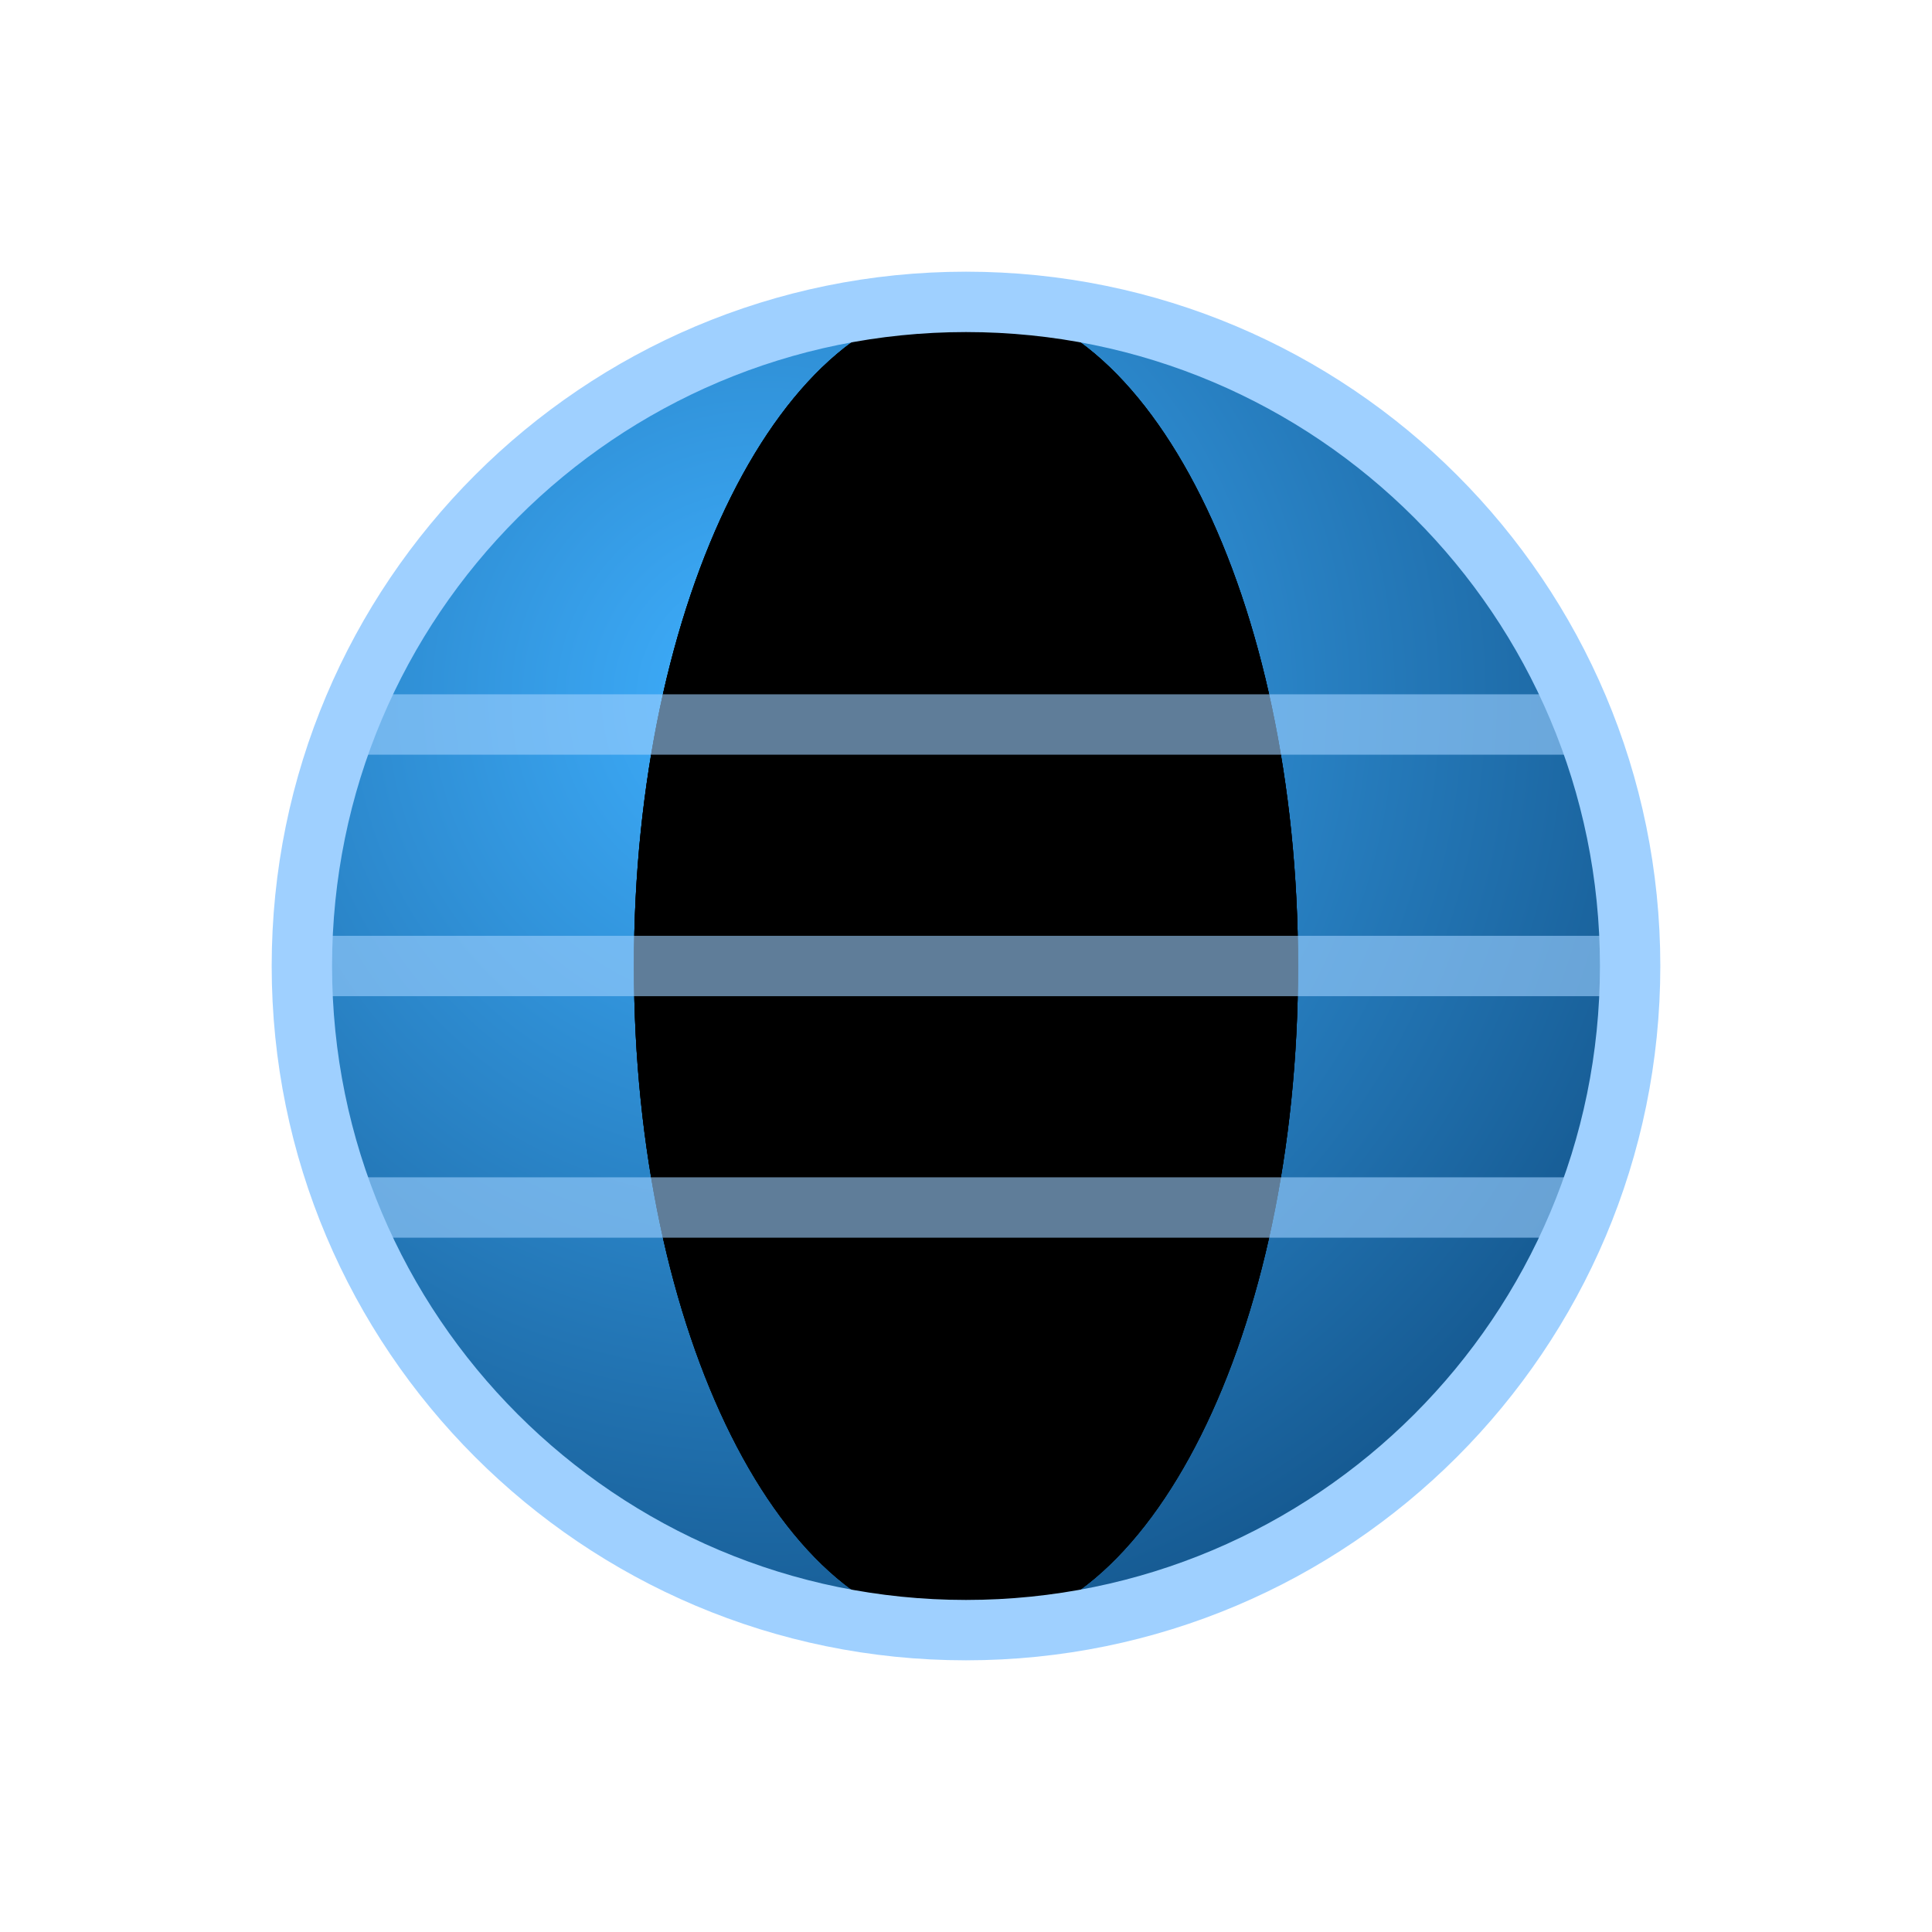
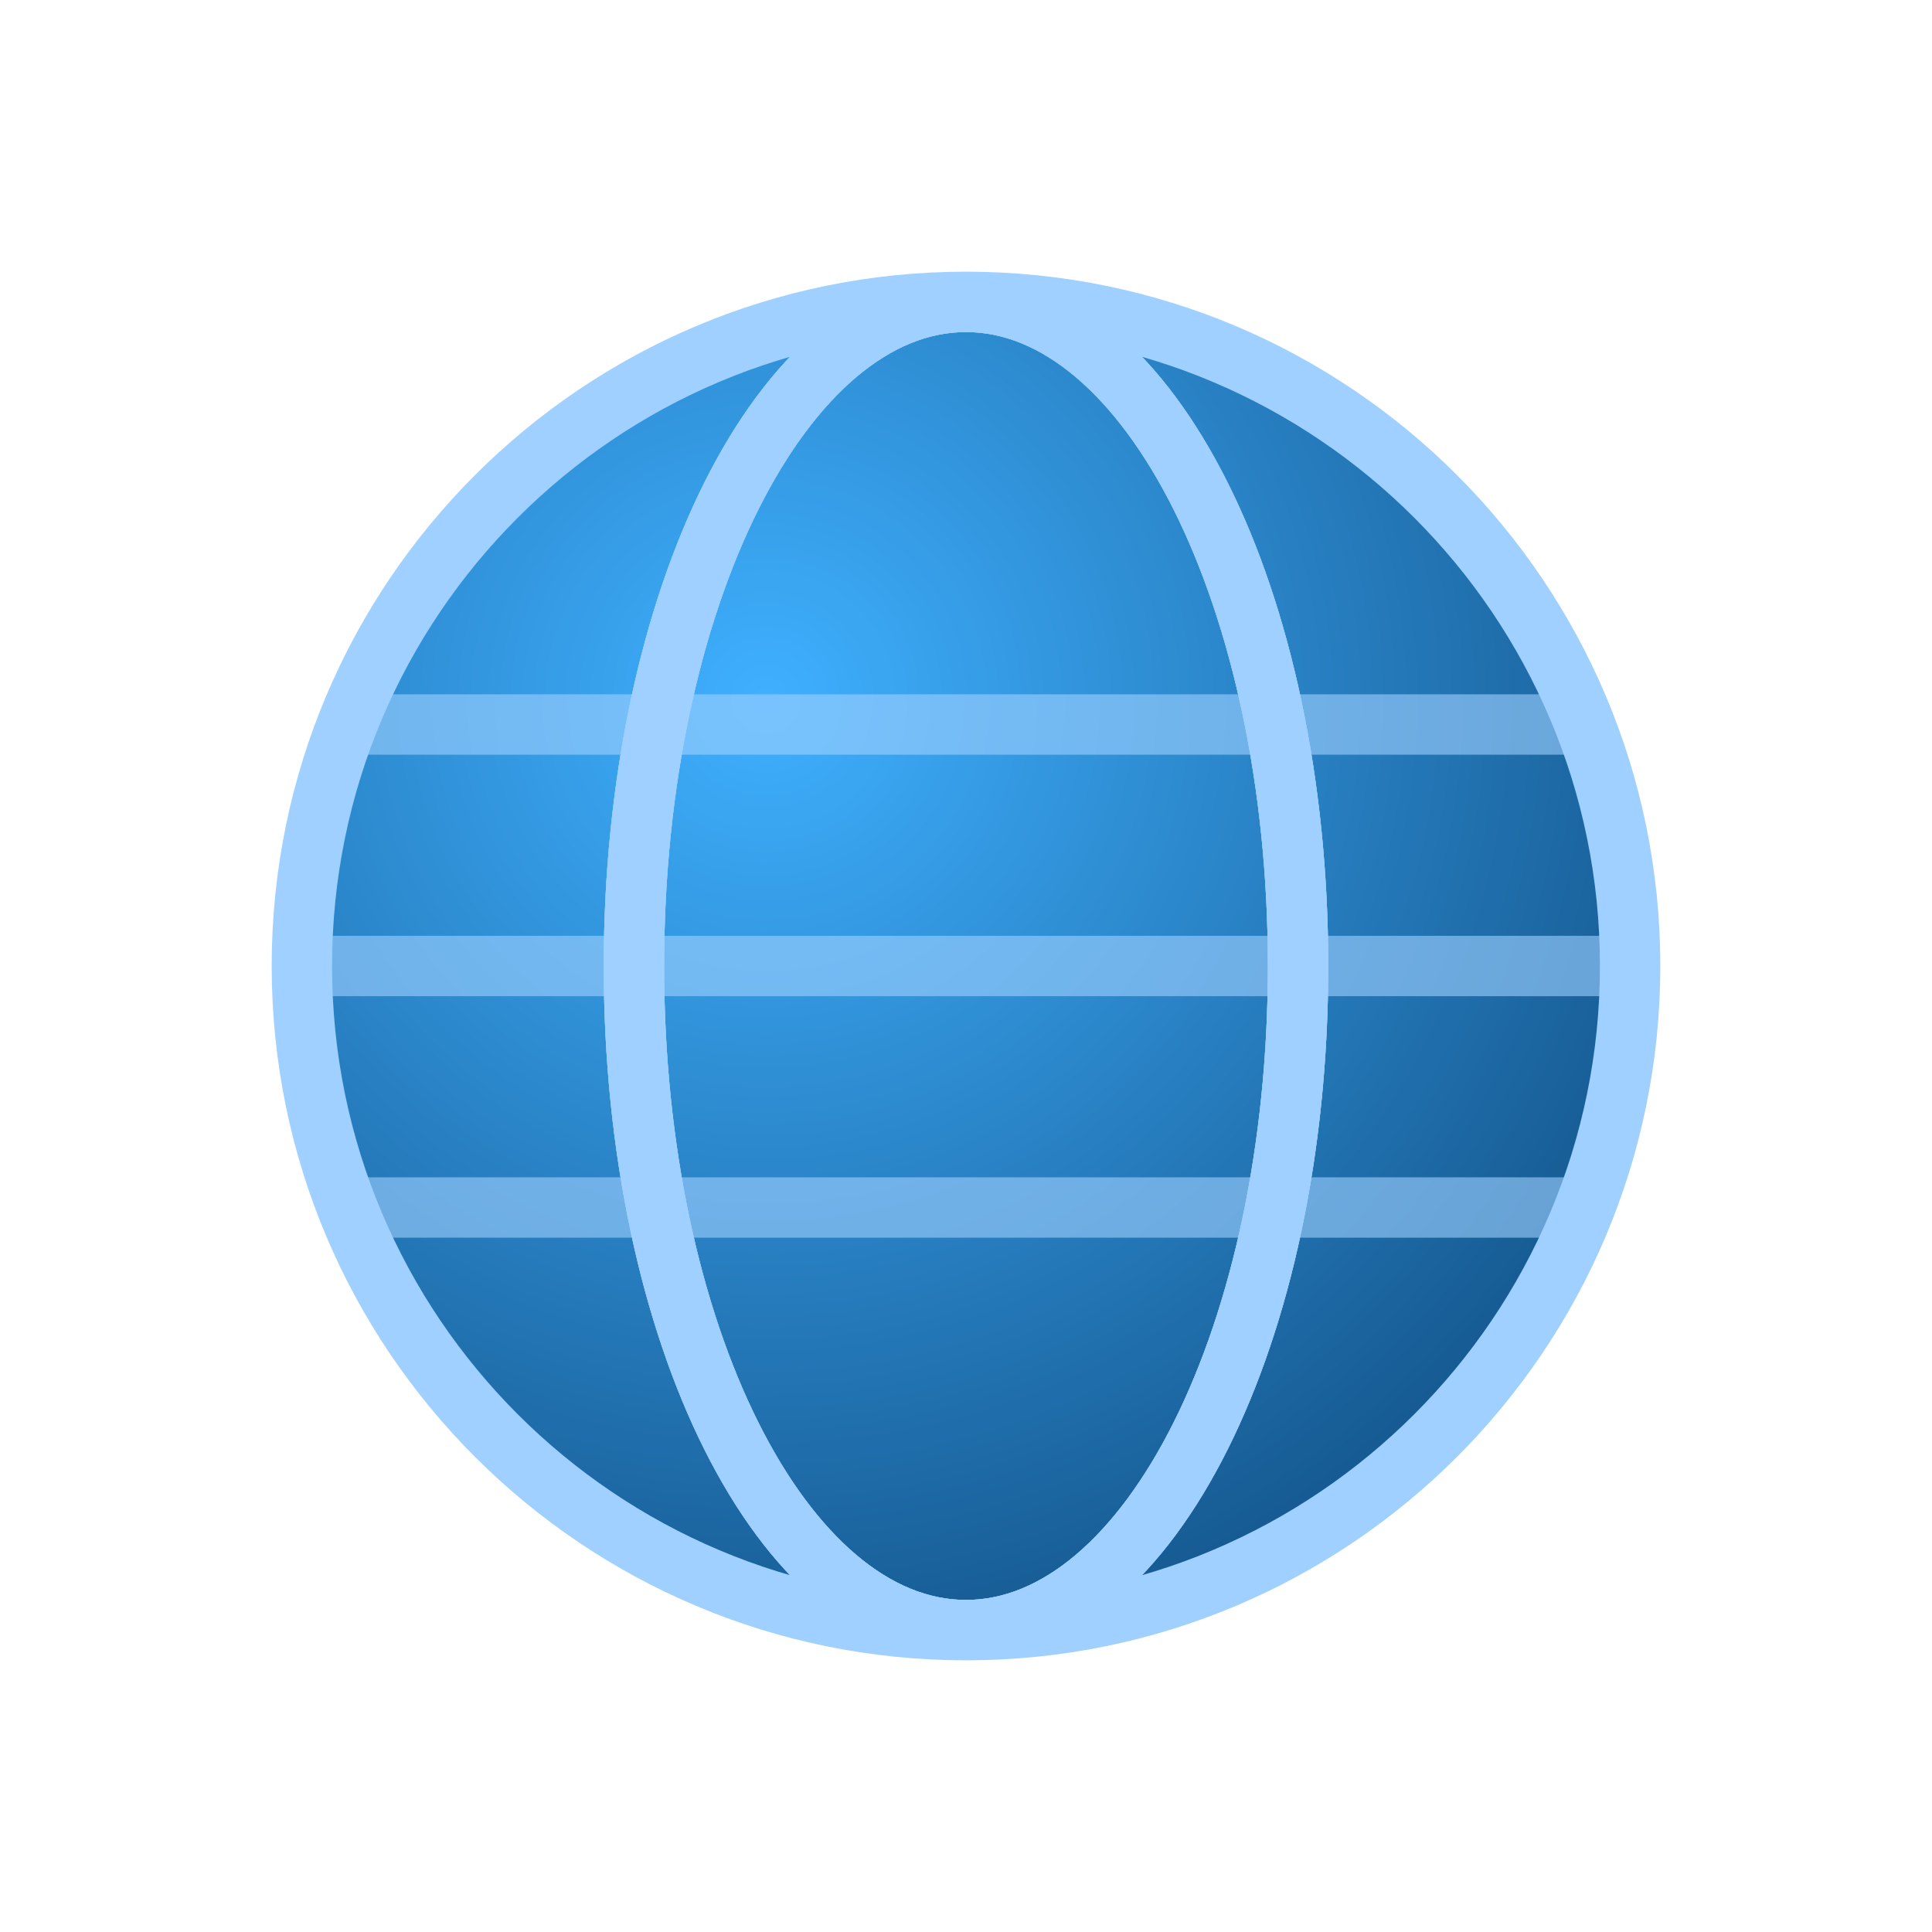
<svg xmlns="http://www.w3.org/2000/svg" viewBox="0 0 64 64">
+   <style>
+     .meridian { fill: none; stroke: #9fd0ff; stroke-width: 2; animation: turn 6s linear infinite; }
+     .m2 { animation-delay: -2s; }
+     .m3 { animation-delay: -4s; }
+     @keyframes turn { 0% { rx: 0; opacity: 0.2; } 50% { rx: 22px; opacity: 0.9; } 100% { rx: 0; opacity: 0.2; } }
+     @media (prefers-reduced-motion: reduce) { .meridian { animation: none; rx: 11px; opacity: 0.7; } }
+   </style>
  <defs>
    <radialGradient id="sea" cx="0.35" cy="0.3" r="0.85">
      <stop offset="0" stop-color="#3fb0ff" />
      <stop offset="1" stop-color="#0f4c80" />
    </radialGradient>
    <clipPath id="disc">
      <circle cx="32" cy="32" r="22" />
    </clipPath>
  </defs>
  <circle cx="32" cy="32" r="22" fill="url(#sea)" />
  <g clip-path="url(#disc)">
    <ellipse class="meridian" cx="32" cy="32" rx="11" ry="22" />
    <ellipse class="meridian m2" cx="32" cy="32" rx="11" ry="22" />
    <ellipse class="meridian m3" cx="32" cy="32" rx="11" ry="22" />
    <path d="M10 24h44M10 40h44M10 32h44" stroke="#9fd0ff" stroke-width="2" opacity="0.6" />
  </g>
  <circle cx="32" cy="32" r="22" fill="none" stroke="#9fd0ff" stroke-width="2" />
</svg>
